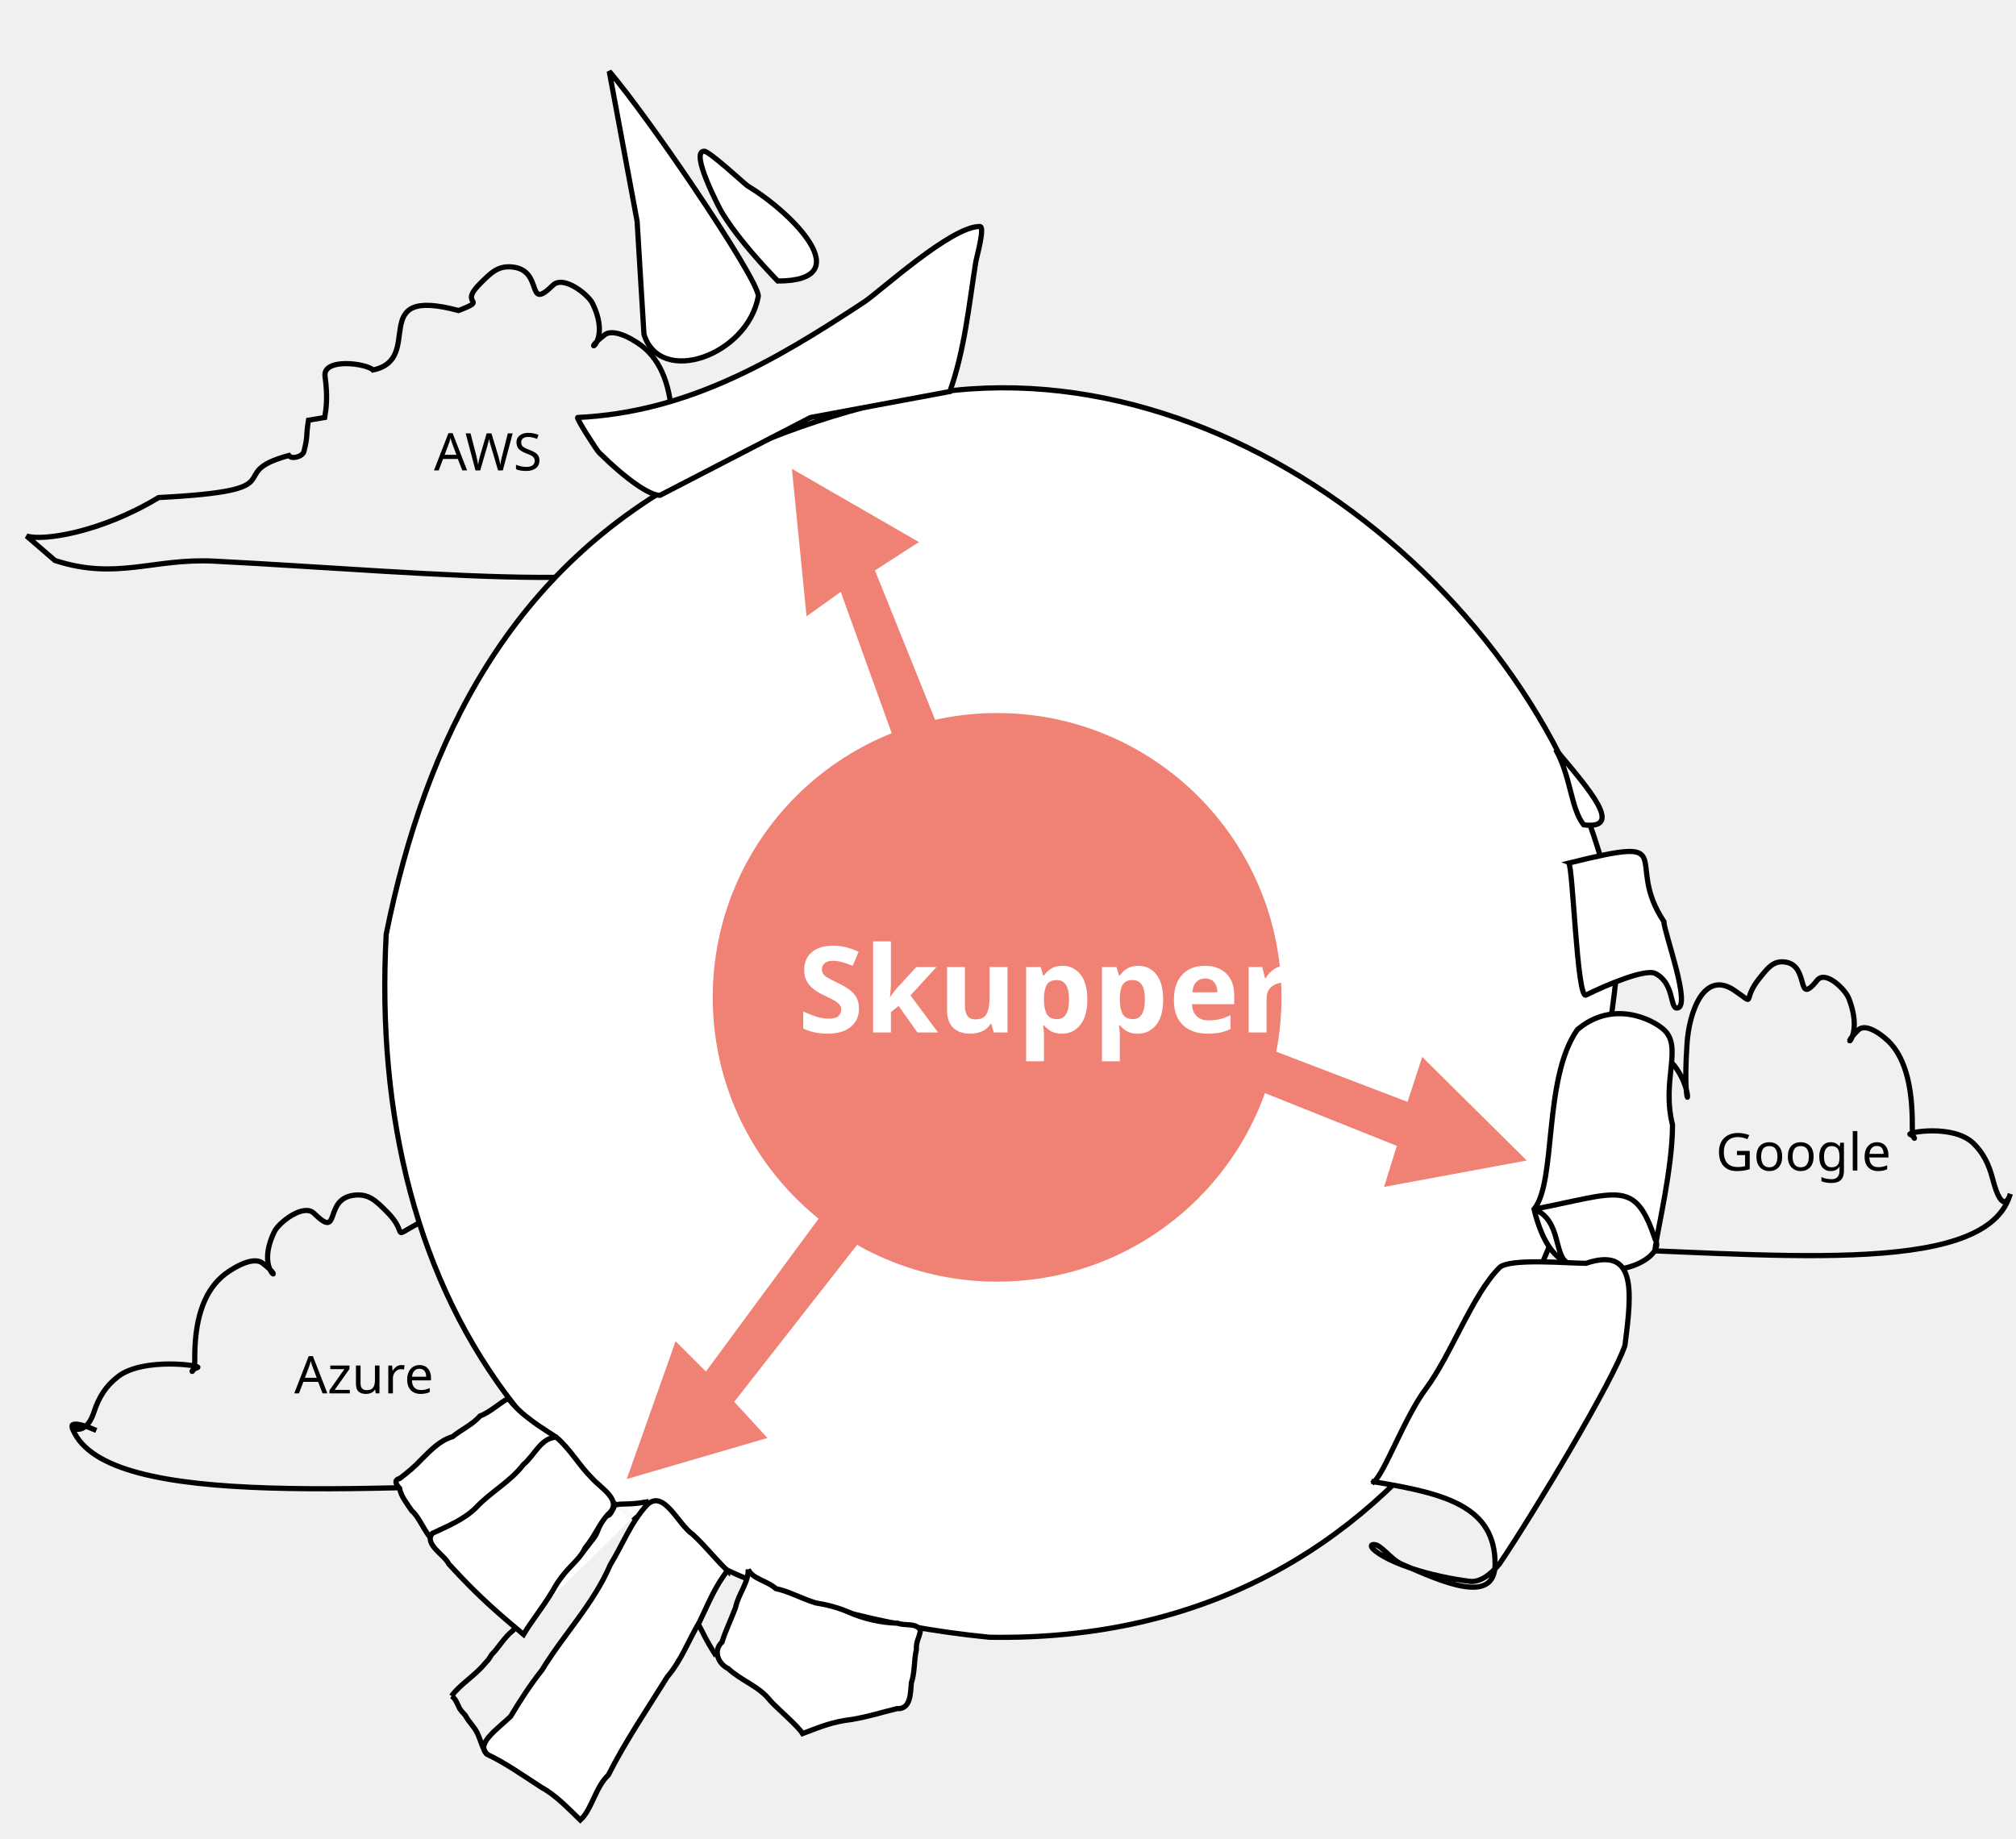
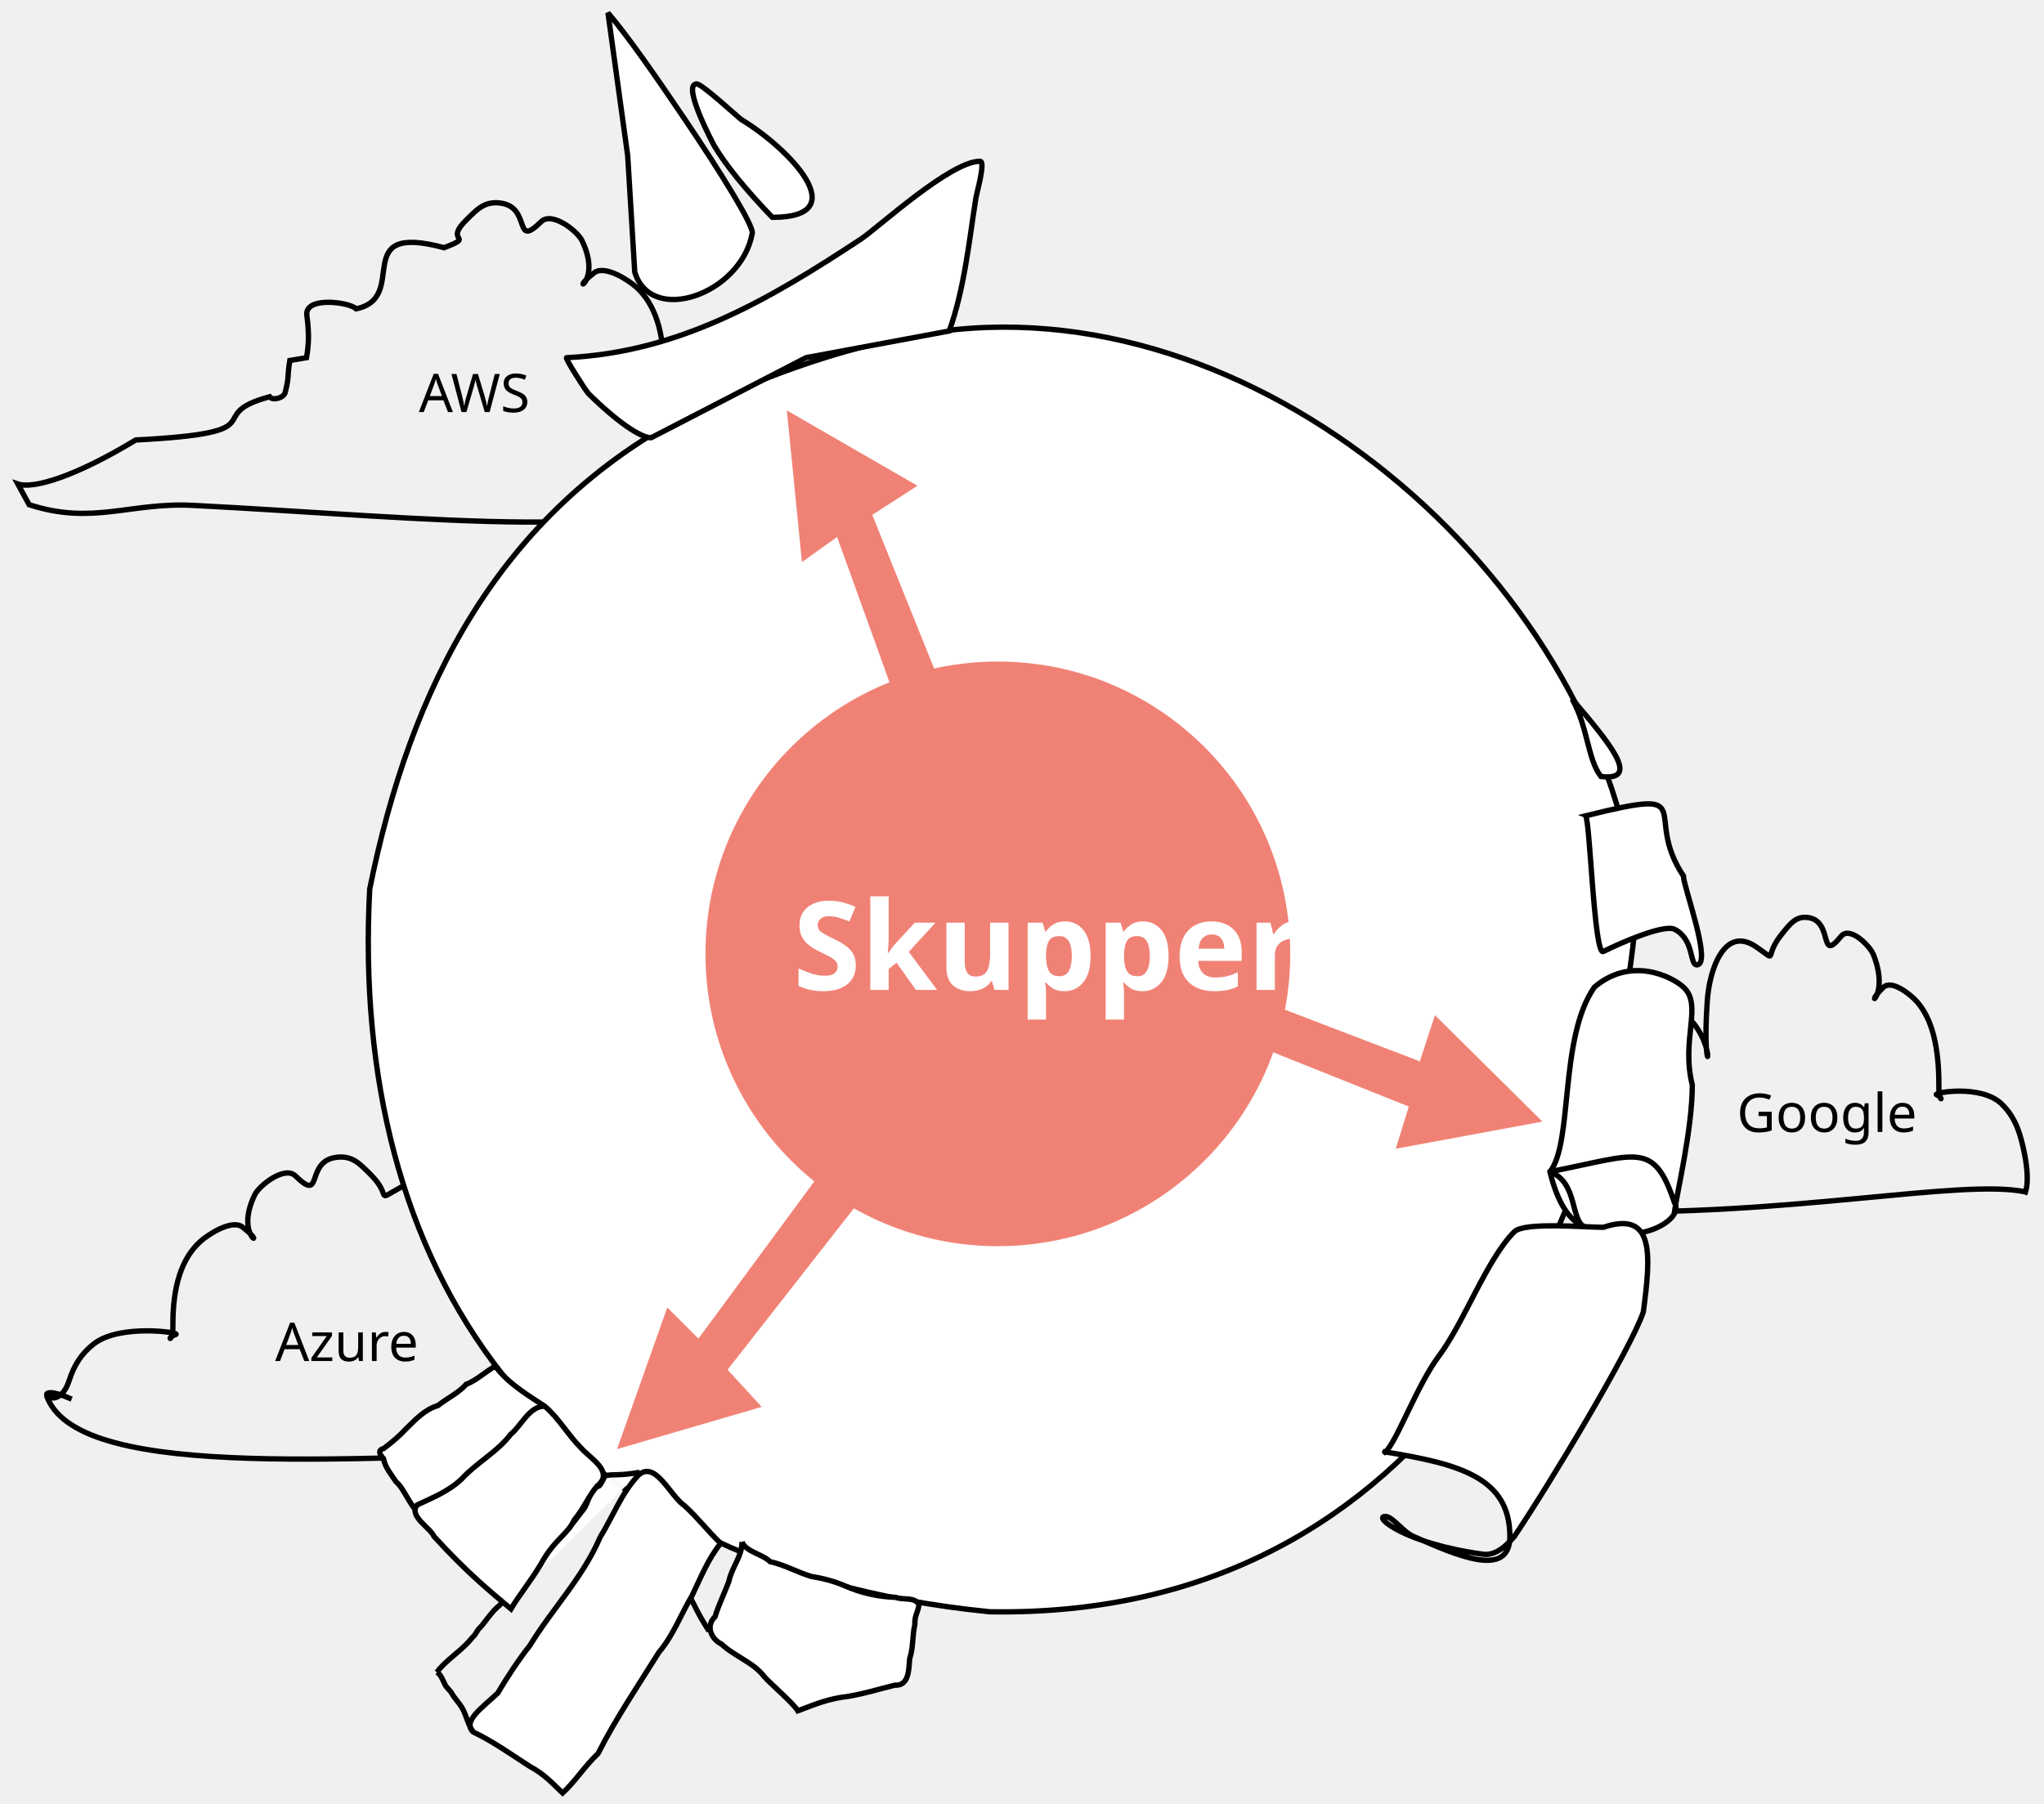
- <svg xmlns="http://www.w3.org/2000/svg" id="-globe" style="isolation:isolate" viewBox="353.5 148.5 465.876 425" height="360" version="1.1">
+ <svg xmlns="http://www.w3.org/2000/svg" id="-globe" style="isolation:isolate" viewBox="353.5 148.5 389.136 405.412" height="343.408" version="1.1" width="389.136">
  <defs id="defs818">
    <clipPath id="_clipPath_VwB5La2kLUJUBOhzjLbGqfCcWRBXHReF">
      <rect x="353.5" y="148.5" width="465.876" height="425" id="rect815" />
    </clipPath>
    <style id="style1776">.cls-1{fill:#353535;}.cls-2{fill:#38586c;}.cls-3{fill:#fff;}.cls-4{fill:#d5c5b7;}</style>
  </defs>
-   <g style="stroke:#000000;stroke-width:1.2;stroke-miterlimit:3;stroke-dasharray:none;stroke-opacity:1" id="g824">
-     <path d="m 817.876,425.01 c 0,0 -1.645,4.677 -3.887,-3.994 -0.89,-3.441 -2.208,-6.089 -4.484,-8.267 -4.688,-4.486 -15.597,-2.471 -14.606,-2.045 1.946,0.836 0.49,2.172 0.516,-1.892 0.057,-8.88 -1.54,-15.194 -4.919,-19.024 -1.419,-1.609 -5.663,-5.041 -7.541,-3.239 -5.15,4.943 1.68,2.695 -2.222,-7.295 -0.804,-2.06 -5.357,-6.563 -7.283,-4.185 -5.052,6.238 -1.664,-3.246 -7.283,-4.185 -2.848,-0.476 -4.176,1.392 -6.073,3.734 -4.272,5.275 -0.475,6.404 -5.815,2.788 -7.048,-4.773 -10.431,5.048 -10.917,12.223 -1.31,19.338 2.595,12.234 -3.057,5.029 -1.2,-1.531 -9.301,-2.884 -8.831,1.492 0.496,4.621 0.256,7.092 -0.061,9.486 l -4.008,-3.835 c -0.51,3.849 0.955,7.925 0.177,11.703 -0.24,1.163 -2.228,1.904 -2.779,0.92 -7.443,-13.298 -46.147,0.686 -46.896,2.057 -10.087,18.47 -19.255,17.098 -22.031,15.906 v 0 c 7.138,13.331 48.049,4.197 60.412,4.521 45.204,1.185 95.291,7.143 101.588,-11.898" stroke-miterlimit="3" id="path822" style="fill:none;stroke:#000000;stroke-width:1.2;stroke-linecap:square;stroke-linejoin:miter;stroke-miterlimit:3;stroke-dasharray:none;stroke-opacity:1" />
+   <g style="stroke:#000000;stroke-width:1.2;stroke-miterlimit:3;stroke-dasharray:none;stroke-opacity:1" id="g824" transform="translate(-41.27899,-16.09093)">
+     <path d="m 814.865,432.537 c 0,0 1.366,-2.85 -0.876,-11.521 -0.89,-3.441 -2.208,-6.089 -4.484,-8.267 -4.688,-4.486 -15.597,-2.471 -14.606,-2.045 1.946,0.836 0.49,2.172 0.516,-1.892 0.057,-8.88 -1.54,-15.194 -4.919,-19.024 -1.419,-1.609 -5.663,-5.041 -7.541,-3.239 -5.15,4.943 1.68,2.695 -2.222,-7.295 -0.804,-2.06 -5.357,-6.563 -7.283,-4.185 -5.052,6.238 -1.664,-3.246 -7.283,-4.185 -2.848,-0.476 -4.176,1.392 -6.073,3.734 -4.272,5.275 -0.475,6.404 -5.815,2.788 -7.048,-4.773 -10.431,5.048 -10.917,12.223 -1.31,19.338 2.595,12.234 -3.057,5.029 -1.2,-1.531 -9.301,-2.884 -8.831,1.492 0.496,4.621 0.256,7.092 -0.061,9.486 l -4.008,-3.835 c -0.51,3.849 0.955,7.925 0.177,11.703 -0.24,1.163 -2.228,1.904 -2.779,0.92 -7.443,-13.298 -46.147,0.686 -46.896,2.057 -10.087,18.47 -19.255,17.098 -22.031,15.906 v 0 c 7.138,13.331 48.049,4.197 60.412,4.521 45.204,1.185 84.251,-7.41 98.577,-4.371" stroke-miterlimit="3" id="path822" style="fill:none;stroke:#000000;stroke-width:1.2;stroke-linecap:square;stroke-linejoin:miter;stroke-miterlimit:3;stroke-dasharray:none;stroke-opacity:1" />
  </g>
-   <g id="g832" transform="translate(152.9748,-101.8767)" style="stroke-width:1.2;stroke-miterlimit:3;stroke-dasharray:none;stroke:#000000;stroke-opacity:1">
-     <path d="m 366.118,372.582 c 9.845,-4.256 15.861,-1.66 13.048,-10.331 -1.116,-3.441 -2.77,-6.089 -5.625,-8.267 -5.882,-4.485 -19.569,-2.47 -18.326,-2.045 2.442,0.836 0.615,2.172 0.648,-1.892 0.071,-8.879 -1.932,-15.194 -6.172,-19.024 -1.781,-1.608 -7.105,-5.041 -9.461,-3.238 -6.461,4.942 2.108,2.695 -2.788,-7.296 -1.009,-2.06 -6.721,-6.562 -9.137,-4.185 -6.339,6.238 -2.087,-3.245 -9.137,-4.184 -3.574,-0.476 -5.239,1.391 -7.62,3.733 -5.36,5.275 2.236,3.513 -5.06,6.301 -21.631,-5.815 -7.522,11.208 -19.767,13.739 -1.507,-1.531 -11.67,-2.884 -11.081,1.492 0.622,4.621 0.322,7.093 -0.076,9.487 l -3.752,0.635 c -0.64,3.849 -0.079,3.455 -1.055,7.232 -0.301,1.163 -2.795,1.904 -3.486,0.921 -15.725,4.266 2.782,8.03 -30.094,9.721 -13.614,8.25 -27.032,10.072 -30.514,8.88 l 6.561,5.666 c 14.325,4.656 22.623,-0.569 36.804,0.153 51.849,2.638 109.437,9.317 116.091,-5.843" stroke-miterlimit="3" id="path830" style="fill:none;stroke:#000000;stroke-width:1.2;stroke-linecap:square;stroke-linejoin:miter;stroke-miterlimit:3;stroke-dasharray:none;stroke-opacity:1" />
+   <g id="g832" transform="translate(111.6958,-117.9677)" style="stroke:#000000;stroke-width:1.2;stroke-miterlimit:3;stroke-dasharray:none;stroke-opacity:1">
+     <path d="m 366.118,372.582 c 9.845,-4.256 15.861,-1.66 13.048,-10.331 -1.116,-3.441 -2.77,-6.089 -5.625,-8.267 -5.882,-4.485 -19.569,-2.47 -18.326,-2.045 2.442,0.836 0.615,2.172 0.648,-1.892 0.071,-8.879 -1.932,-15.194 -6.172,-19.024 -1.781,-1.608 -7.105,-5.041 -9.461,-3.238 -6.461,4.942 2.108,2.695 -2.788,-7.296 -1.009,-2.06 -6.721,-6.562 -9.137,-4.185 -6.339,6.238 -2.087,-3.245 -9.137,-4.184 -3.574,-0.476 -5.239,1.391 -7.62,3.733 -5.36,5.275 2.236,3.513 -5.06,6.301 -21.631,-5.815 -7.522,11.208 -19.767,13.739 -1.507,-1.531 -11.67,-2.884 -11.081,1.492 0.622,4.621 0.322,7.093 -0.076,9.487 l -3.752,0.635 c -0.64,3.849 -0.079,3.455 -1.055,7.232 -0.301,1.163 -2.795,1.904 -3.486,0.921 -15.725,4.266 2.782,8.03 -30.094,9.721 -13.614,8.25 -23.018,11.076 -26.5,9.884 l 2.546,4.662 c 14.325,4.656 22.623,-0.569 36.804,0.153 51.849,2.638 109.437,9.317 116.091,-5.843" stroke-miterlimit="3" id="path830" style="fill:none;stroke:#000000;stroke-width:1.2;stroke-linecap:square;stroke-linejoin:miter;stroke-miterlimit:3;stroke-dasharray:none;stroke-opacity:1" />
  </g>
-   <g id="g838" style="stroke-width:1.2;stroke-miterlimit:3;stroke-dasharray:none;stroke:#000000;stroke-opacity:1">
+   <g id="g838" style="stroke:#000000;stroke-width:1.2;stroke-miterlimit:3;stroke-dasharray:none;stroke-opacity:1" transform="translate(-41.27899,-16.09093)">
    <path style="fill:none;stroke:#000000;stroke-width:1.2;stroke-linecap:square;stroke-linejoin:miter;stroke-miterlimit:3;stroke-dasharray:none;stroke-opacity:1" id="path836" stroke-miterlimit="3" d="m 375.206,478.9 c -9.845,-4.256 -2.813,4.677 0,-3.994 1.116,-3.441 2.77,-6.09 5.626,-8.267 5.881,-4.486 19.568,-2.471 18.325,-2.045 -2.442,0.835 -0.615,2.172 -0.648,-1.892 -0.071,-8.88 1.932,-15.194 6.172,-19.024 1.781,-1.609 7.105,-5.041 9.461,-3.239 6.461,4.942 -2.108,2.695 2.788,-7.296 1.009,-2.059 6.721,-6.562 9.137,-4.184 6.339,6.238 2.088,-3.246 9.137,-4.185 3.574,-0.476 5.239,1.391 7.62,3.734 5.36,5.275 0.596,6.404 7.296,2.787 8.842,-4.772 13.086,5.049 13.696,12.223 1.644,19.339 -3.255,12.235 3.836,5.029 1.506,-1.53 11.669,-2.883 11.08,1.493 -0.622,4.621 -0.322,7.092 0.076,9.486 0,0 5.029,-3.835 5.029,-3.835 0.64,3.849 -1.199,7.925 -0.222,11.702 0.301,1.164 2.795,1.905 3.486,0.921 9.338,-13.298 57.897,0.686 58.837,2.057 12.656,18.47 24.158,17.098 27.64,15.906 l 0.349,-3.015 c -8.954,13.331 -5.59,8.727 -9.513,14.058 -8.31,11.292 -16.592,6.371 -27.637,3.697 -13.495,-6.076 -23.481,-10.543 -38.992,-10.219 -56.715,1.184 -119.556,7.143 -127.456,-11.898" />
  </g>
-   <path style="fill:#ffffff;stroke:#000000;stroke-width:1.2;stroke-linecap:square;stroke-linejoin:miter;stroke-miterlimit:3;stroke-dasharray:none" id="path840" stroke-miterlimit="3" d="m 442.742,364.467 c 9.039,-44.817 28.621,-84.726 72.48,-107.314 16.406,-8.45 37.323,-15.6 55.713,-18.062 73.801,-9.878 149.726,58.327 156.629,129.043 -5.622,70.64 -45.206,160.473 -145.435,158.8 C 480.252,516.804 438.277,448.866 442.742,364.467 Z" />
-   <text id="text842" style="font-style:normal;font-weight:400;font-size:12px;font-family:'Alegreya Sans';fill:#000000;stroke:none" x="421.497" y="470.565">Azure</text>
-   <g id="g1894" style="stroke-width:1.2;stroke-miterlimit:3;stroke-dasharray:none">
+   <path style="fill:#ffffff;stroke:#000000;stroke-width:1.2;stroke-linecap:square;stroke-linejoin:miter;stroke-miterlimit:3;stroke-dasharray:none" id="path840" stroke-miterlimit="3" d="m 401.463,348.376 c 9.039,-44.817 28.621,-84.726 72.48,-107.314 16.406,-8.45 37.323,-15.6 55.713,-18.062 73.801,-9.878 149.726,58.327 156.629,129.043 -5.622,70.64 -45.206,160.473 -145.435,158.8 C 438.973,500.713 396.998,432.775 401.463,348.376 Z" />
+   <text id="text842" style="font-style:normal;font-weight:400;font-size:12px;font-family:'Alegreya Sans';fill:#000000;stroke:none" x="380.218" y="454.474">Azure</text>
+   <g id="g1894" style="stroke-width:1.2;stroke-miterlimit:3;stroke-dasharray:none" transform="translate(-41.27899,-16.09093)">
    <path d="m 520.233,197.454 c -0.248,-0.413 -7.457,-14 -4,-14 1.202,0 9.049,7.287 10,8 10.383,6.23 26.004,22 7,22 q -9.065,-9.442 -13,-16 z" stroke-miterlimit="3" id="path844" style="fill:#ffffff;stroke:#000000;stroke-width:1.2;stroke-linecap:square;stroke-linejoin:miter;stroke-miterlimit:3;stroke-dasharray:none;stroke-opacity:1" />
    <path d="M 540.807,245 573,239 c 3.428,-9.661 4.406,-19.932 6,-30 0.145,-0.914 2.193,-8.106 0.945,-8.141 -6.518,-0.182 -23.198,15.104 -26.727,17.432 C 532.304,232.083 512.303,243.778 487,245 c -0.462,0.022 4.364,7.538 4.91,8.077 6.44,6.351 11.703,9.923 14.09,9.923 v 0 z" stroke-miterlimit="3" id="path846" style="fill:#ffffff;stroke:#000000;stroke-width:1.2;stroke-linecap:square;stroke-linejoin:miter;stroke-miterlimit:3;stroke-dasharray:none;stroke-opacity:1" />
-     <path d="m 494.286,164.979 c 4.571,5.39 12.307,16.113 19.292,26.451 8.255,12.219 15.46,23.901 15.149,25.606 -2.49,13.622 -22.741,20.841 -26.415,8.709 l -1.585,-26.14 q -6.441,-34.626 -6.441,-34.626 z" stroke-miterlimit="3" id="path848" style="fill:#ffffff;stroke:#000000;stroke-width:1.2;stroke-linecap:square;stroke-linejoin:miter;stroke-miterlimit:3;stroke-dasharray:none;stroke-opacity:1" />
+     <path d="m 496.293,167.488 c 4.571,5.39 10.3,13.604 17.285,23.942 8.255,12.219 15.46,23.901 15.149,25.606 -2.49,13.622 -22.741,20.841 -26.415,8.709 l -1.585,-26.14 z" stroke-miterlimit="3" id="path848" style="fill:#ffffff;stroke:#000000;stroke-width:1.2;stroke-linecap:square;stroke-linejoin:miter;stroke-miterlimit:3;stroke-dasharray:none;stroke-opacity:1" />
  </g>
-   <g id="g1900" style="stroke-width:1.2;stroke-miterlimit:3;stroke-dasharray:none">
+   <g id="g1900" style="stroke-width:1.2;stroke-miterlimit:3;stroke-dasharray:none" transform="translate(-41.27899,-16.09093)">
    <path d="m 716,348 c 26.582,-6.604 12.539,-0.692 22,13.5 0,2.351 6.584,20 3,20 -1.631,0 -0.559,-5.779 -5,-8 -2.278,-1.139 -11.442,2.721 -16,5 -2.09,1.045 -3,-30 -4,-30.5 z" stroke-miterlimit="3" id="path856" style="fill:#ffffff;stroke:#000000;stroke-width:1.2;stroke-linecap:square;stroke-linejoin:miter;stroke-miterlimit:3;stroke-dasharray:none;stroke-opacity:1" />
    <path d="m 716,440.5 c -3.555,-1.338 -1.529,-10.038 -8,-12.5 19.699,-3.821 23.295,-7.116 28,7 2.352,3.43 -7.493,10.19 -20,5.5 q -5.445,-2.042 -8,-12.5 c 5.241,-6.429 2.035,-30.101 10,-41.5 v 0 c 8.181,-6.937 17.29,-2.461 20,0 4.422,4.017 -0.595,11.622 2,22 0,10.009 -3.471,24.268 -4,28.5" stroke-miterlimit="3" id="path858" style="fill:#ffffff;stroke:#000000;stroke-width:1.2;stroke-linecap:square;stroke-linejoin:miter;stroke-miterlimit:3;stroke-dasharray:none;stroke-opacity:1" />
    <path d="m 671,491 c 16.541,2.703 28,5.705 28,19 0,9.742 -12.489,3.997 -21.651,0 -2.457,-1.072 -4.675,-4.5 -6.349,-4.5 -2.836,0 4.502,6.126 22.013,8.5 q 3.259,0.442 6.987,-4 c 8.057,-11.967 26.258,-42.274 29,-50.5 v 0 c 1.692,-12.904 2.556,-22.852 -9,-19 -4.205,0 -17.765,-1.235 -20,1 -6.244,6.244 -11.227,20.302 -17,28 -4.844,6.459 -9.6,19.58 -12,21.5" stroke-miterlimit="3" id="path860" style="fill:#ffffff;stroke:#000000;stroke-width:1.2;stroke-linecap:square;stroke-linejoin:miter;stroke-miterlimit:3;stroke-dasharray:none;stroke-opacity:1" />
    <path d="m 712.995,321.741 c 8.02,9.489 15.826,18.554 6.471,17.412 -3.036,-3.88 -2.915,-11.147 -6.471,-17.412 z" stroke-miterlimit="3" id="path862" style="fill:#ffffff;stroke:#000000;stroke-width:1.2;stroke-linecap:square;stroke-linejoin:miter;stroke-miterlimit:3;stroke-dasharray:none;stroke-opacity:1" />
  </g>
-   <text id="text864" style="font-style:normal;font-weight:400;font-size:12px;font-family:'Alegreya Sans';fill:#000000;stroke:none" x="453.786" y="257.234">AWS</text>
-   <text id="text866" style="font-style:normal;font-weight:400;font-size:12px;font-family:'Alegreya Sans';fill:#000000;stroke:none" x="750" y="419.058">Google</text>
-   <circle style="fill:#f08275;fill-opacity:1;stroke:none;stroke-width:1.2" id="path913" cx="583.921" cy="379.027" r="65.715" />
-   <path style="fill:#f08275;fill-opacity:1;stroke:none;stroke-width:1.2;stroke-linecap:butt;stroke-linejoin:miter;stroke-opacity:1" d="m 536.498,256.857 3.387,34.099 7.904,-5.646 11.969,33.196 9.936,-3.387 -14.001,-34.777 10.162,-6.549 z" id="path915" />
-   <path style="fill:#f08275;fill-opacity:1;stroke:none;stroke-width:1.2;stroke-linecap:butt;stroke-linejoin:miter;stroke-opacity:1" d="m 516.626,465.518 -7.001,-7.001 -11.291,31.841 32.519,-9.485 -7.678,-8.355 34.099,-43.584 -8.355,-7.226 z" id="path917" />
-   <path style="fill:#f08275;fill-opacity:1;stroke:none;stroke-width:1.2;stroke-linecap:butt;stroke-linejoin:miter;stroke-opacity:1" d="m 678.767,403.19 3.387,-10.388 24.163,23.937 -32.97,6.097 2.936,-9.485 -35.003,-14.001 3.839,-9.033 z" id="path919" />
-   <text id="text870" style="font-style:normal;font-weight:800;font-size:27.696px;font-family:'Alegreya Sans';fill:#ffffff;fill-opacity:1;stroke:#090c11;stroke-width:0;stroke-miterlimit:4;stroke-dasharray:none;stroke-opacity:1" x="537.838" y="387.138">Skupper</text>
-   <g id="g1909" style="stroke-width:1.2;stroke-miterlimit:3;stroke-dasharray:none">
+   <text id="text864" style="font-style:normal;font-weight:400;font-size:12px;font-family:'Alegreya Sans';fill:#000000;stroke:none" x="412.507" y="241.143">AWS</text>
+   <text id="text866" style="font-style:normal;font-weight:400;font-size:12px;font-family:'Alegreya Sans';fill:#000000;stroke:none" x="708.721" y="402.967">Google</text>
+   <circle style="fill:#f08275;fill-opacity:1;stroke:none;stroke-width:1.2" id="path913" cx="542.642" cy="362.936" r="65.715" />
+   <path style="fill:#f08275;fill-opacity:1;stroke:none;stroke-width:1.2;stroke-linecap:butt;stroke-linejoin:miter;stroke-opacity:1" d="m 495.219,240.766 3.387,34.099 7.904,-5.646 11.969,33.196 9.936,-3.387 -14.001,-34.777 10.162,-6.549 z" id="path915" />
+   <path style="fill:#f08275;fill-opacity:1;stroke:none;stroke-width:1.2;stroke-linecap:butt;stroke-linejoin:miter;stroke-opacity:1" d="m 475.347,449.427 -7.001,-7.001 -11.291,31.841 32.519,-9.485 -7.678,-8.355 34.099,-43.584 -8.355,-7.226 z" id="path917" />
+   <path style="fill:#f08275;fill-opacity:1;stroke:none;stroke-width:1.2;stroke-linecap:butt;stroke-linejoin:miter;stroke-opacity:1" d="m 637.488,387.099 3.387,-10.388 24.163,23.937 -32.97,6.097 2.936,-9.485 -35.003,-14.001 3.839,-9.033 z" id="path919" />
+   <text id="text870" style="font-style:normal;font-weight:800;font-size:27.696px;font-family:'Alegreya Sans';fill:#ffffff;fill-opacity:1;stroke:#090c11;stroke-width:0;stroke-miterlimit:4;stroke-dasharray:none;stroke-opacity:1" x="496.559" y="371.047">Skupper</text>
+   <g id="g1909" style="stroke-width:1.2;stroke-miterlimit:3;stroke-dasharray:none" transform="translate(-41.27899,-16.09093)">
    <path id="path1824" d="m 503.413,495.575 c -4.91,0.886 -5.763,0.3 -7.824,0.798 -0.253,0.696 -1.354,2.953 -1.677,2.236 -0.587,-1.057 0.03,-0.113 -0.719,0.16 -0.864,1.46 -1.656,4.175 -2.27,4.968 -2.028,2.545 -3.638,5.229 -6.7,6.948 -0.884,0.978 -2.738,2.572 -3.485,3.094 -1.936,2.748 -3.375,3.408 -4.471,5.749 -1.332,1.243 -2.906,4.128 -4.206,5.836 -2.054,1.587 -3.529,4.245 -4.896,5.502 -1.454,2.293 -0.585,0.888 -1.698,2.248 -2.192,2.678 -5.764,4.797 -7.624,7.413" style="fill:#ffffff;fill-opacity:0.976;stroke:#000000;stroke-width:1.2;stroke-miterlimit:3;stroke-dasharray:none;stroke-opacity:1" />
-     <path style="fill:#ffffff;fill-opacity:1;stroke:#000000;stroke-width:1.2;stroke-miterlimit:3;stroke-dasharray:none;stroke-opacity:1" d="m 521.617,511.544 c -2.859,3.553 -4.511,7.805 -6.464,11.831 -2.514,4.229 -4.197,8.903 -7.431,12.688 -4.665,7.499 -9.656,14.841 -13.653,22.729 -3.003,2.839 -3.792,7.969 -6.463,10.393 -2.708,-2.587 -5.531,-5.654 -8.945,-7.529 -3.852,-2.484 -8.395,-5.702 -12.629,-7.679 -2.563,-2.39 2.039,-5.517 5.468,-8.742 2.048,-3.464 4.714,-7.547 7.246,-10.724 5.028,-8.261 11.948,-15.337 15.778,-24.328 2.861,-4.641 4.765,-9.846 8.533,-13.889 3.875,-3.632 7.158,4.606 10.486,6.829 3.195,2.95 5.005,5.477 8.074,8.422 z" id="path1822" />
+     <path style="fill:#ffffff;fill-opacity:1;stroke:#000000;stroke-width:1.2;stroke-miterlimit:3;stroke-dasharray:none;stroke-opacity:1" d="m 521.617,511.544 c -2.859,3.553 -4.511,7.805 -6.464,11.831 -2.514,4.229 -4.197,8.903 -7.431,12.688 -4.665,7.499 -9.656,14.841 -13.653,22.729 -3.003,2.839 -5.297,6.464 -7.968,8.887 -2.708,-2.587 -4.025,-4.148 -7.44,-6.024 -3.852,-2.484 -8.395,-5.702 -12.629,-7.679 -2.563,-2.39 2.039,-5.517 5.468,-8.742 2.048,-3.464 4.714,-7.547 7.246,-10.724 5.028,-8.261 11.948,-15.337 15.778,-24.328 2.861,-4.641 4.765,-9.846 8.533,-13.889 3.875,-3.632 7.158,4.606 10.486,6.829 3.195,2.95 5.005,5.477 8.074,8.422 z" id="path1822" />
    <path style="fill:none;stroke:#000000;stroke-width:1.2;stroke-miterlimit:3;stroke-dasharray:none;stroke-opacity:1" d="m 466.031,553.975 c -1.116,-1.439 -1.455,-3.275 -2.23,-4.89 -0.792,-1.62 -2.01,-2.59 -2.762,-4.079 -0.525,-0.652 -1.217,-1.195 -1.511,-2.007 -0.453,-0.88 -0.782,-1.946 -1.684,-2.474" id="path1826" />
    <path id="path1830" d="m 453.582,504.479 c -1.771,-1.361 -3.16,-5.339 -4.907,-6.756 -1.089,-1.652 -2.468,-3.227 -2.84,-5.23 -0.754,-0.784 -1.44,-1.913 0.043,-2.256 1.811,-1.36 3.539,-2.816 5.077,-4.48 2.086,-2.056 4.214,-4.331 7.115,-5.177 2.073,-1.673 4.598,-2.78 6.381,-4.805 2.098,-0.716 4.694,-3.107 6.525,-4.055 2.91,4.005 8.052,6.977 11.081,8.988" style="fill:#ffffff;fill-opacity:1;stroke:#000000;stroke-width:1.2;stroke-miterlimit:3;stroke-dasharray:none;stroke-opacity:1" />
    <path style="fill:#ffffff;fill-opacity:1;stroke:#000000;stroke-width:1.2;stroke-miterlimit:3;stroke-dasharray:none;stroke-opacity:1" d="m 526.407,511.224 c 0.062,3.222 -2.332,5.76 -2.925,8.83 -0.992,2.685 -2.282,5.256 -3.133,7.994 -2.15,2.035 -0.876,5.018 1.453,6.147 2.976,2.786 7.148,4.077 9.631,7.33 1.316,1.531 6.498,5.929 7.533,7.671 4.288,-1.617 6.826,-2.723 11.414,-3.262 4.479,-0.81 6.206,-1.477 10.397,-2.502 3.256,0.213 3.113,-3.722 3.331,-5.977 0.833,-2.476 0.574,-5.123 1.155,-7.648 -0.068,-2.065 0.603,-2.484 0.954,-4.455 -0.982,-1.853 -3.558,-0.99 -5.283,-1.663 -3.958,-0.122 -7.882,-1.023 -11.499,-2.634 -2.38,-1.018 -4.897,-1.653 -7.44,-2.065 -3.143,-0.927 -6.02,-2.625 -9.24,-3.315 -1.806,-1.744 -5.473,-2.217 -6.348,-4.45 z" id="path1832" />
    <path id="path1834" d="m 519.003,531.271 c -2.745,-4.301 -2.864,-5.15 -4.232,-7.552" style="fill:none;stroke:#000000;stroke-width:1.2;stroke-miterlimit:3;stroke-dasharray:none;stroke-opacity:1" />
    <path style="fill:#ffffff;fill-opacity:1;stroke:#000000;stroke-width:1.2;stroke-miterlimit:3;stroke-dasharray:none;stroke-opacity:1" d="m 493.912,498.609 c 3.877,-3.174 -1.62,-6.143 -3.625,-8.46 -2.97,-2.936 -5.049,-6.777 -8.23,-9.441 -3.507,0.034 -5.159,4.333 -7.625,6.329 -3.046,4.017 -7.636,6.338 -11.012,10.028 -2.806,2.716 -6.556,4.223 -10.021,5.858 -1.995,2.492 2.931,5.069 3.797,7.066 7.525,8.261 12.599,12.342 17.292,16.304 1.828,-3.098 4.257,-5.973 6.698,-10.033 3.037,-5.575 6.076,-6.742 7.527,-9.97 2.32,-2.816 3.187,-5.387 5.198,-7.68 z" id="path1828" />
  </g>
</svg>
